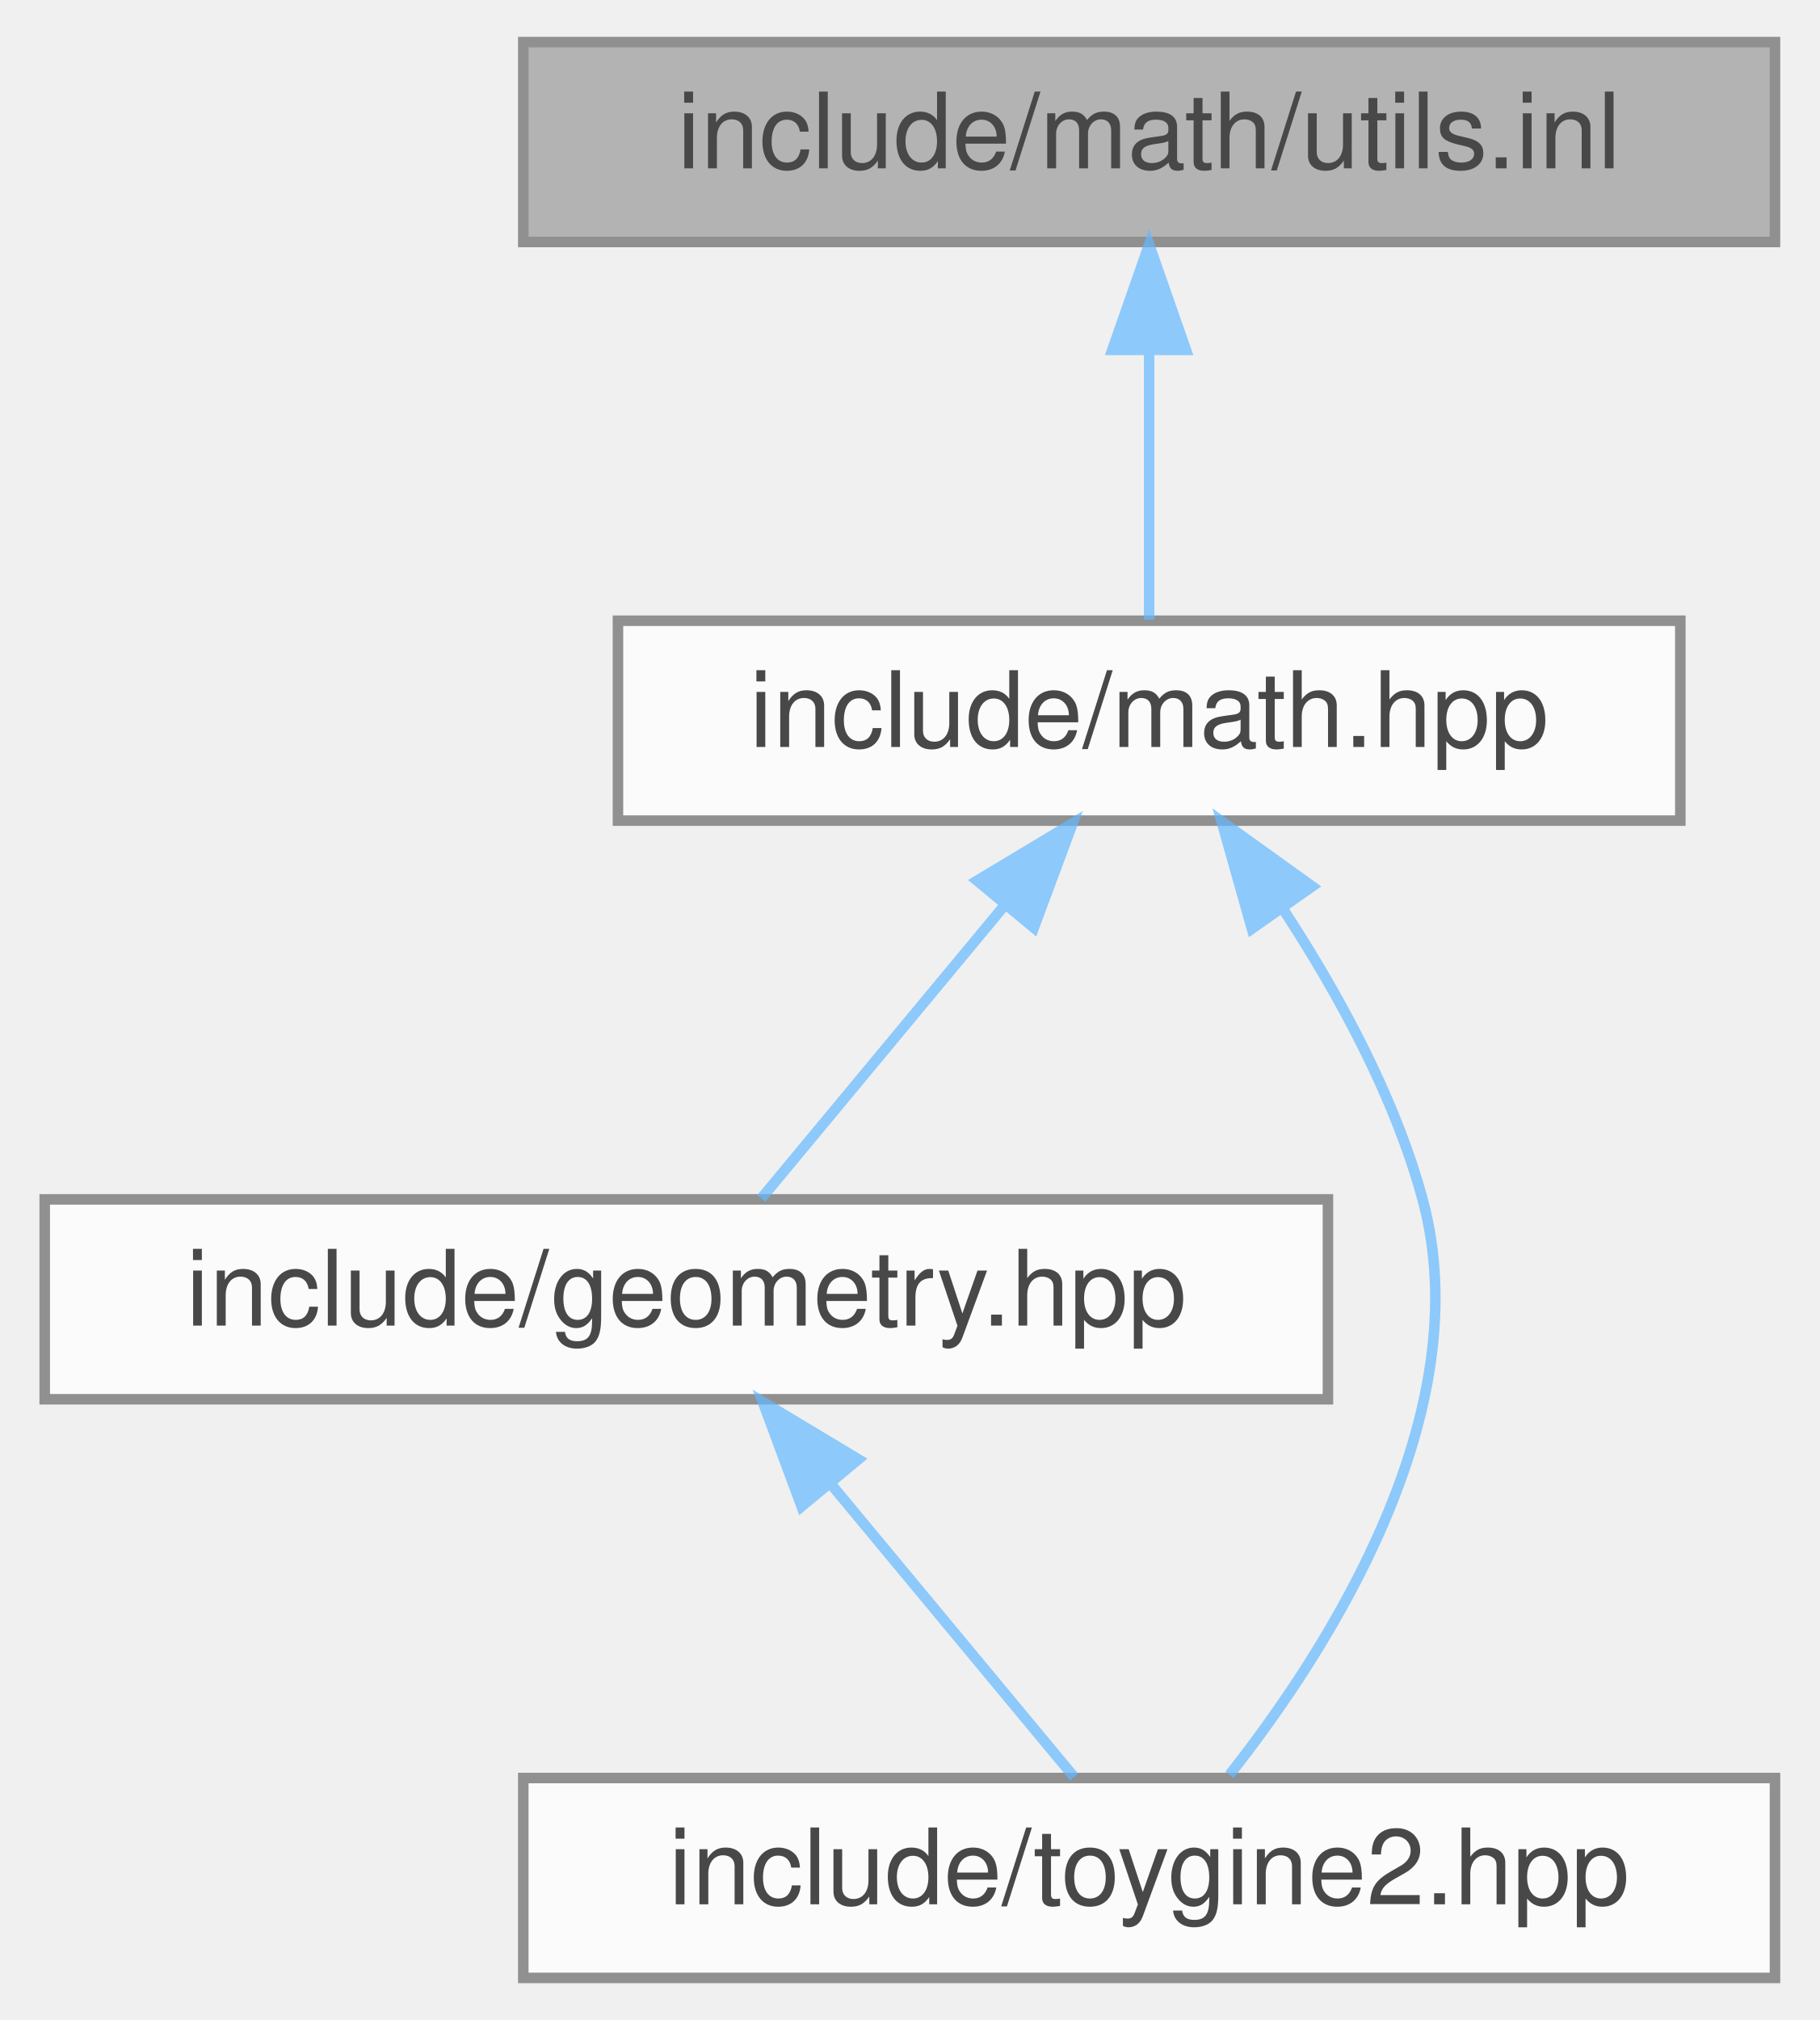
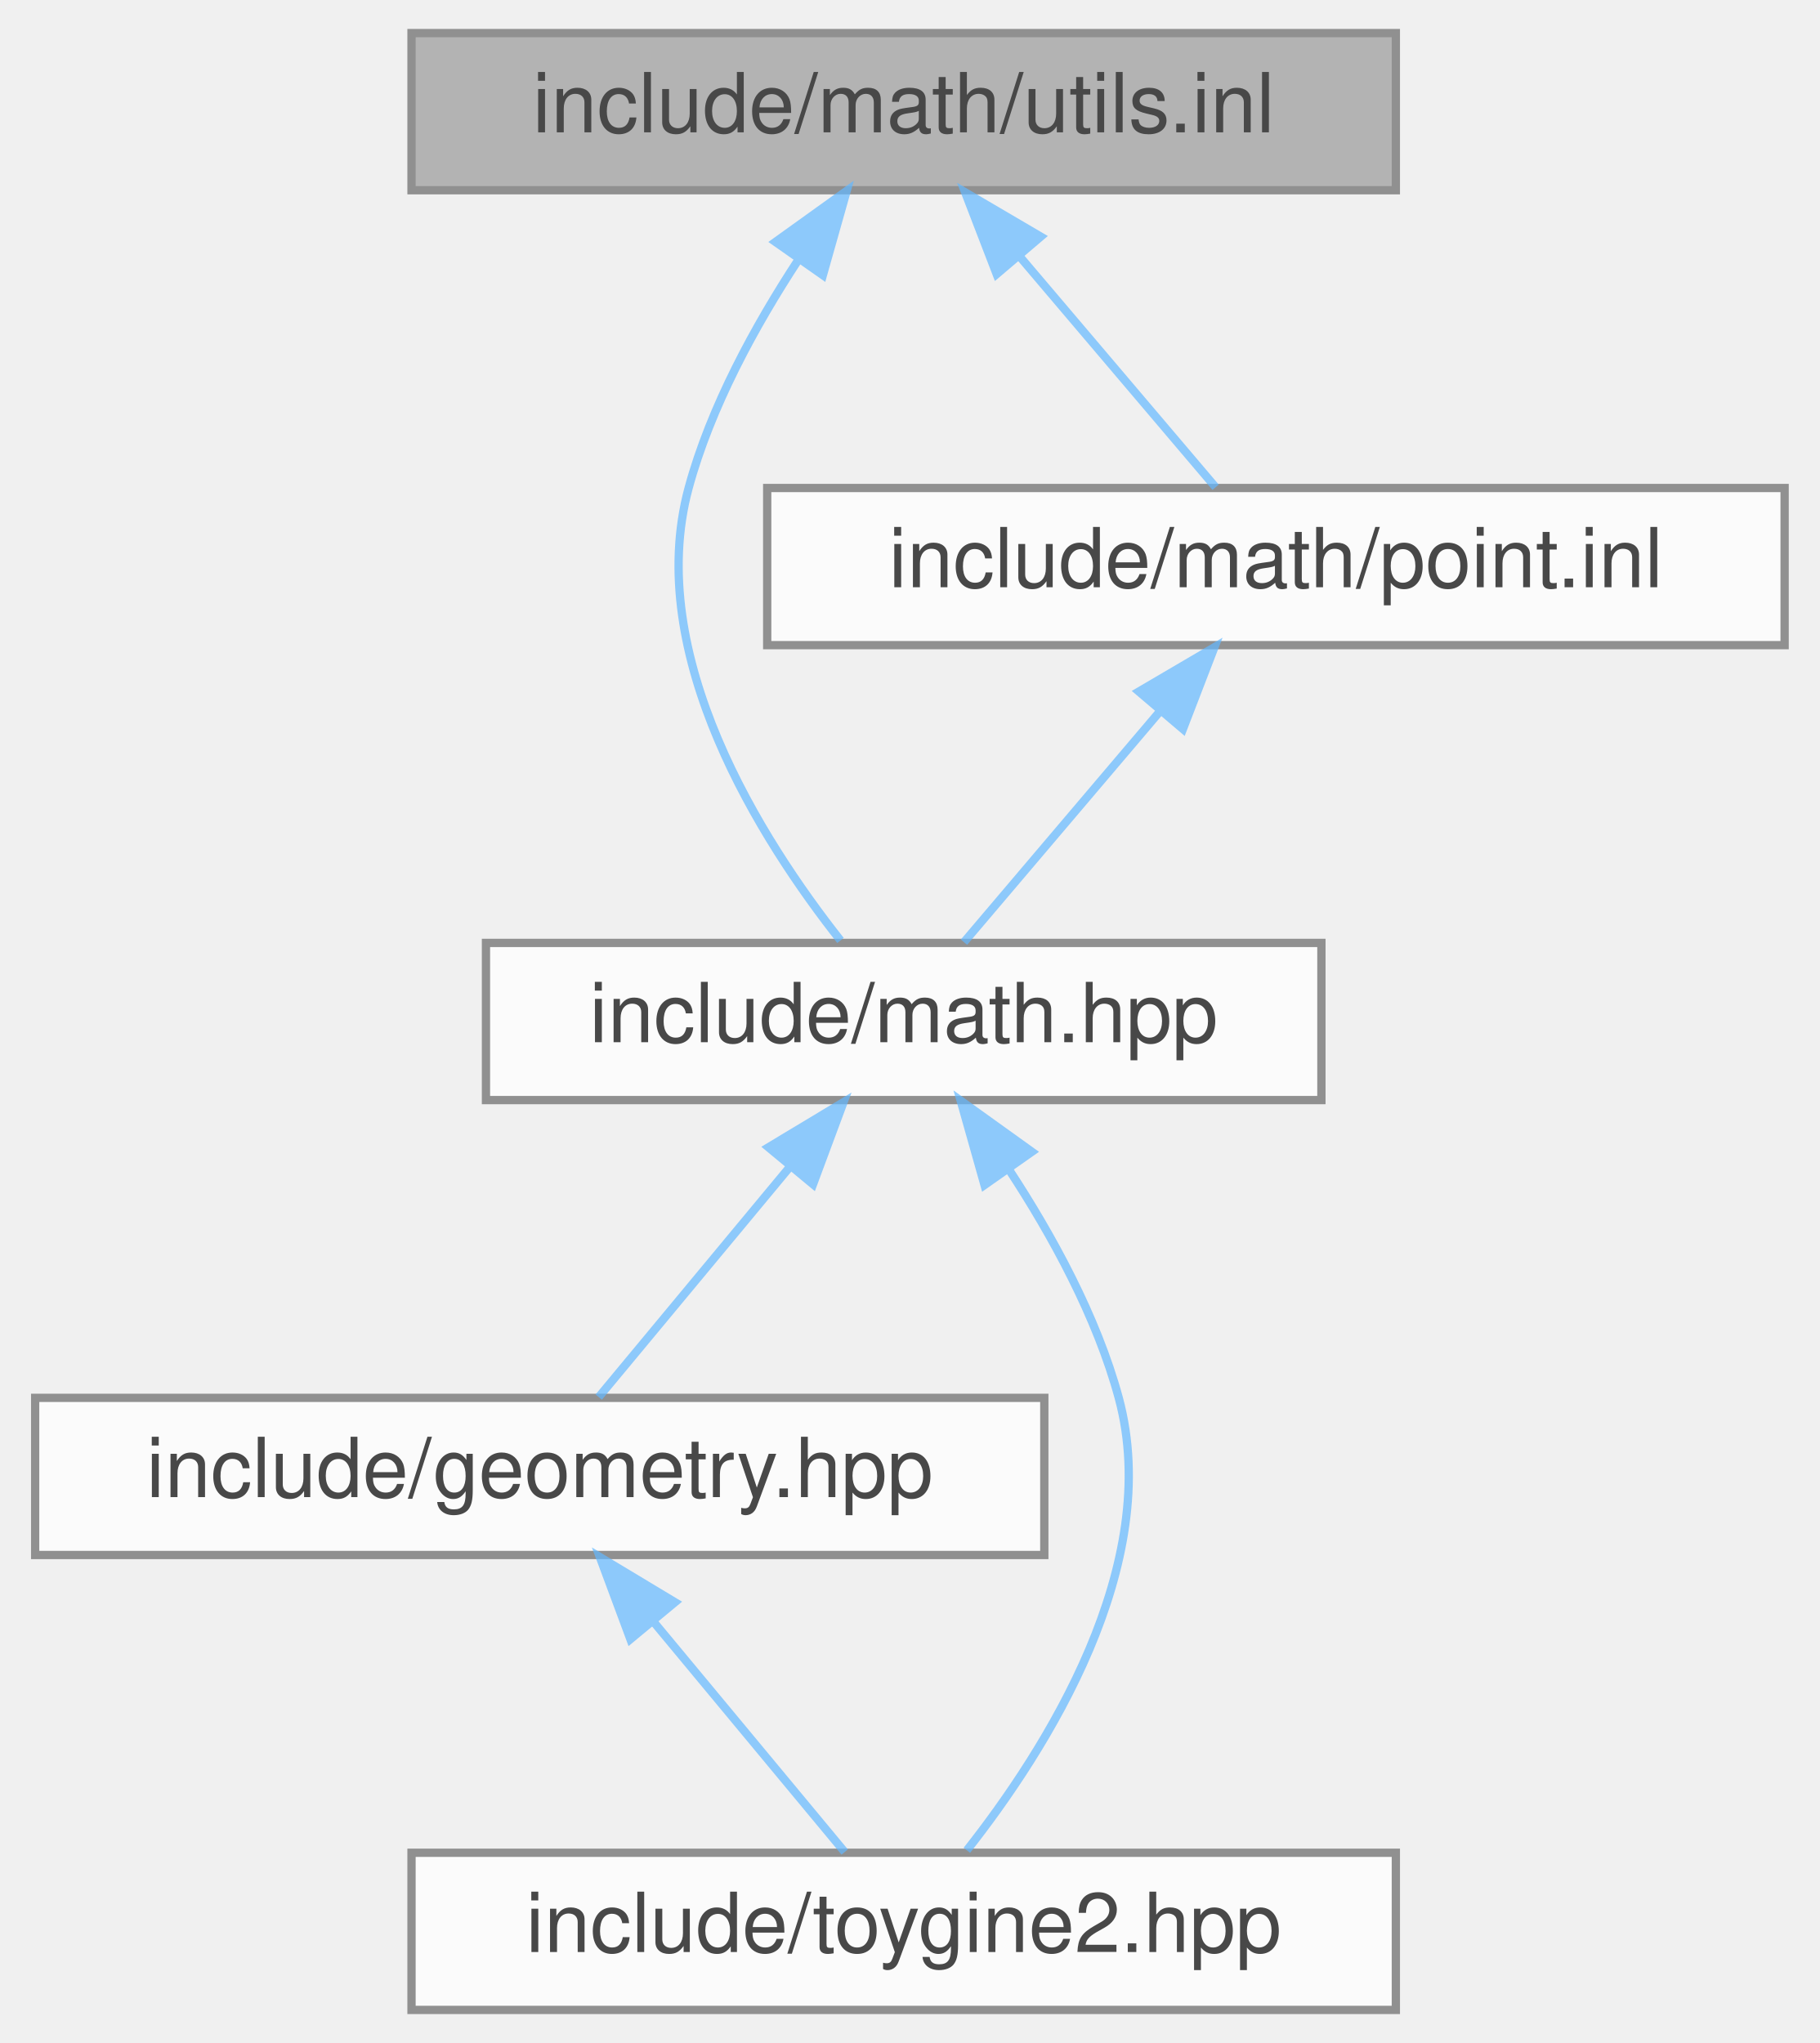
- <svg xmlns="http://www.w3.org/2000/svg" xmlns:xlink="http://www.w3.org/1999/xlink" width="173pt" height="192pt" viewBox="0.00 0.00 172.50 192.00">
+ <svg xmlns="http://www.w3.org/2000/svg" xmlns:xlink="http://www.w3.org/1999/xlink" width="220pt" height="247pt" viewBox="0.00 0.00 219.50 247.00">
  <svg id="main" version="1.1" xml:space="preserve">
    <style type="text/css">
.node, .edge {opacity: 0.7;}
.node.selected, .edge.selected {opacity: 1;}
.edge:hover path { stroke: red; }
.edge:hover polygon { stroke: red; fill: red; }
</style>
    <svg id="graph" class="graph">
-       <g id="graph0" class="graph" transform="scale(1 1) rotate(0) translate(4 188)">
+       <g id="graph0" class="graph" transform="scale(1 1) rotate(0) translate(4 243)">
        <g id="Node000001" class="node">
          <g id="a_Node000001">
            <a xlink:title="Inline implementations for General math utilities.">
-               <polygon fill="#999999" stroke="#666666" points="164.5,-184 45.5,-184 45.5,-165 164.5,-165 164.5,-184" />
-               <text text-anchor="middle" x="105" y="-172" font-family="Helvetica,sans-Serif" font-size="10.00">include/math/utils.inl</text>
+               <polygon fill="#999999" stroke="#666666" points="164.5,-239 45.5,-239 45.5,-220 164.5,-220 164.5,-239" />
+               <text text-anchor="middle" x="105" y="-227" font-family="Helvetica,sans-Serif" font-size="10.00">include/math/utils.inl</text>
            </a>
          </g>
        </g>
        <g id="Node000002" class="node">
          <g id="a_Node000002">
            <a xlink:href="../../d4/d78/math_8hpp.html" target="_top" xlink:title="Umbrella header for the math module.">
              <polygon fill="white" stroke="#666666" points="155.5,-129 54.5,-129 54.5,-110 155.5,-110 155.5,-129" />
              <text text-anchor="middle" x="105" y="-117" font-family="Helvetica,sans-Serif" font-size="10.00">include/math.hpp</text>
            </a>
          </g>
        </g>
        <g id="edge1_Node000001_Node000002" class="edge">
          <g id="a_edge1_Node000001_Node000002">
            <a xlink:title=" ">
-               <path fill="none" stroke="#63b8ff" d="M105,-154.66C105,-145.93 105,-135.99 105,-129.09" />
-               <polygon fill="#63b8ff" stroke="#63b8ff" points="101.5,-154.75 105,-164.75 108.5,-154.75 101.5,-154.75" />
+               <path fill="none" stroke="#63b8ff" d="M92.28,-211.61C87.07,-203.67 81.66,-193.81 79,-184 73.52,-163.76 87.86,-141.34 97.36,-129.3" />
+               <polygon fill="#63b8ff" stroke="#63b8ff" points="89.5,-213.75 98.11,-219.93 95.23,-209.73 89.5,-213.75" />
+             </a>
+           </g>
+         </g>
+         <g id="Node000005" class="node">
+           <g id="a_Node000005">
+             <a xlink:href="../../d4/dee/point_8inl.html" target="_top" xlink:title="Inline implementations for toy::math::Point.">
+               <polygon fill="white" stroke="#666666" points="211.5,-184 88.5,-184 88.5,-165 211.5,-165 211.5,-184" />
+               <text text-anchor="middle" x="150" y="-172" font-family="Helvetica,sans-Serif" font-size="10.00">include/math/point.inl</text>
+             </a>
+           </g>
+         </g>
+         <g id="edge5_Node000001_Node000005" class="edge">
+           <g id="a_edge5_Node000001_Node000005">
+             <a xlink:title=" ">
+               <path fill="none" stroke="#63b8ff" d="M119.05,-211.96C126.89,-202.72 136.33,-191.6 142.71,-184.09" />
+               <polygon fill="#63b8ff" stroke="#63b8ff" points="116.24,-209.86 112.43,-219.75 121.57,-214.39 116.24,-209.86" />
            </a>
          </g>
        </g>
        <g id="Node000003" class="node">
          <g id="a_Node000003">
            <a xlink:href="../../db/dbb/geometry_8hpp.html" target="_top" xlink:title="Umbrella header for the geometry module.">
              <polygon fill="white" stroke="#666666" points="122,-74 0,-74 0,-55 122,-55 122,-74" />
              <text text-anchor="middle" x="61" y="-62" font-family="Helvetica,sans-Serif" font-size="10.00">include/geometry.hpp</text>
            </a>
          </g>
        </g>
        <g id="edge2_Node000002_Node000003" class="edge">
          <g id="a_edge2_Node000002_Node000003">
            <a xlink:title=" ">
              <path fill="none" stroke="#63b8ff" d="M91.27,-101.96C83.6,-92.72 74.37,-81.6 68.13,-74.09" />
              <polygon fill="#63b8ff" stroke="#63b8ff" points="88.65,-104.29 97.73,-109.75 94.04,-99.82 88.65,-104.29" />
            </a>
          </g>
        </g>
        <g id="Node000004" class="node">
          <g id="a_Node000004">
            <a xlink:href="../../d8/d8c/toygine2_8hpp.html" target="_top" xlink:title="Main umbrella header for the engine.">
              <polygon fill="white" stroke="#666666" points="164.5,-19 45.5,-19 45.5,0 164.5,0 164.5,-19" />
              <text text-anchor="middle" x="105" y="-7" font-family="Helvetica,sans-Serif" font-size="10.00">include/toygine2.hpp</text>
            </a>
          </g>
        </g>
        <g id="edge4_Node000002_Node000004" class="edge">
          <g id="a_edge4_Node000002_Node000004">
            <a xlink:title=" ">
              <path fill="none" stroke="#63b8ff" d="M117.72,-101.61C122.93,-93.67 128.34,-83.81 131,-74 136.48,-53.76 122.14,-31.34 112.64,-19.3" />
              <polygon fill="#63b8ff" stroke="#63b8ff" points="114.77,-99.73 111.89,-109.93 120.5,-103.75 114.77,-99.73" />
            </a>
          </g>
        </g>
        <g id="edge3_Node000003_Node000004" class="edge">
          <g id="a_edge3_Node000003_Node000004">
            <a xlink:title=" ">
              <path fill="none" stroke="#63b8ff" d="M74.73,-46.96C82.4,-37.72 91.63,-26.6 97.87,-19.09" />
              <polygon fill="#63b8ff" stroke="#63b8ff" points="71.96,-44.82 68.27,-54.75 77.35,-49.29 71.96,-44.82" />
            </a>
          </g>
        </g>
+         <g id="edge6_Node000005_Node000002" class="edge">
+           <g id="a_edge6_Node000005_Node000002">
+             <a xlink:title=" ">
+               <path fill="none" stroke="#63b8ff" d="M135.95,-156.96C128.11,-147.72 118.67,-136.6 112.29,-129.09" />
+               <polygon fill="#63b8ff" stroke="#63b8ff" points="133.43,-159.39 142.57,-164.75 138.76,-154.86 133.43,-159.39" />
+             </a>
+           </g>
+         </g>
      </g>
    </svg>
  </svg>
  <style type="text/css">

[data-mouse-over-selected='false'] { opacity: 0.7; }
[data-mouse-over-selected='true']  { opacity: 1.0; }

</style>
</svg>
